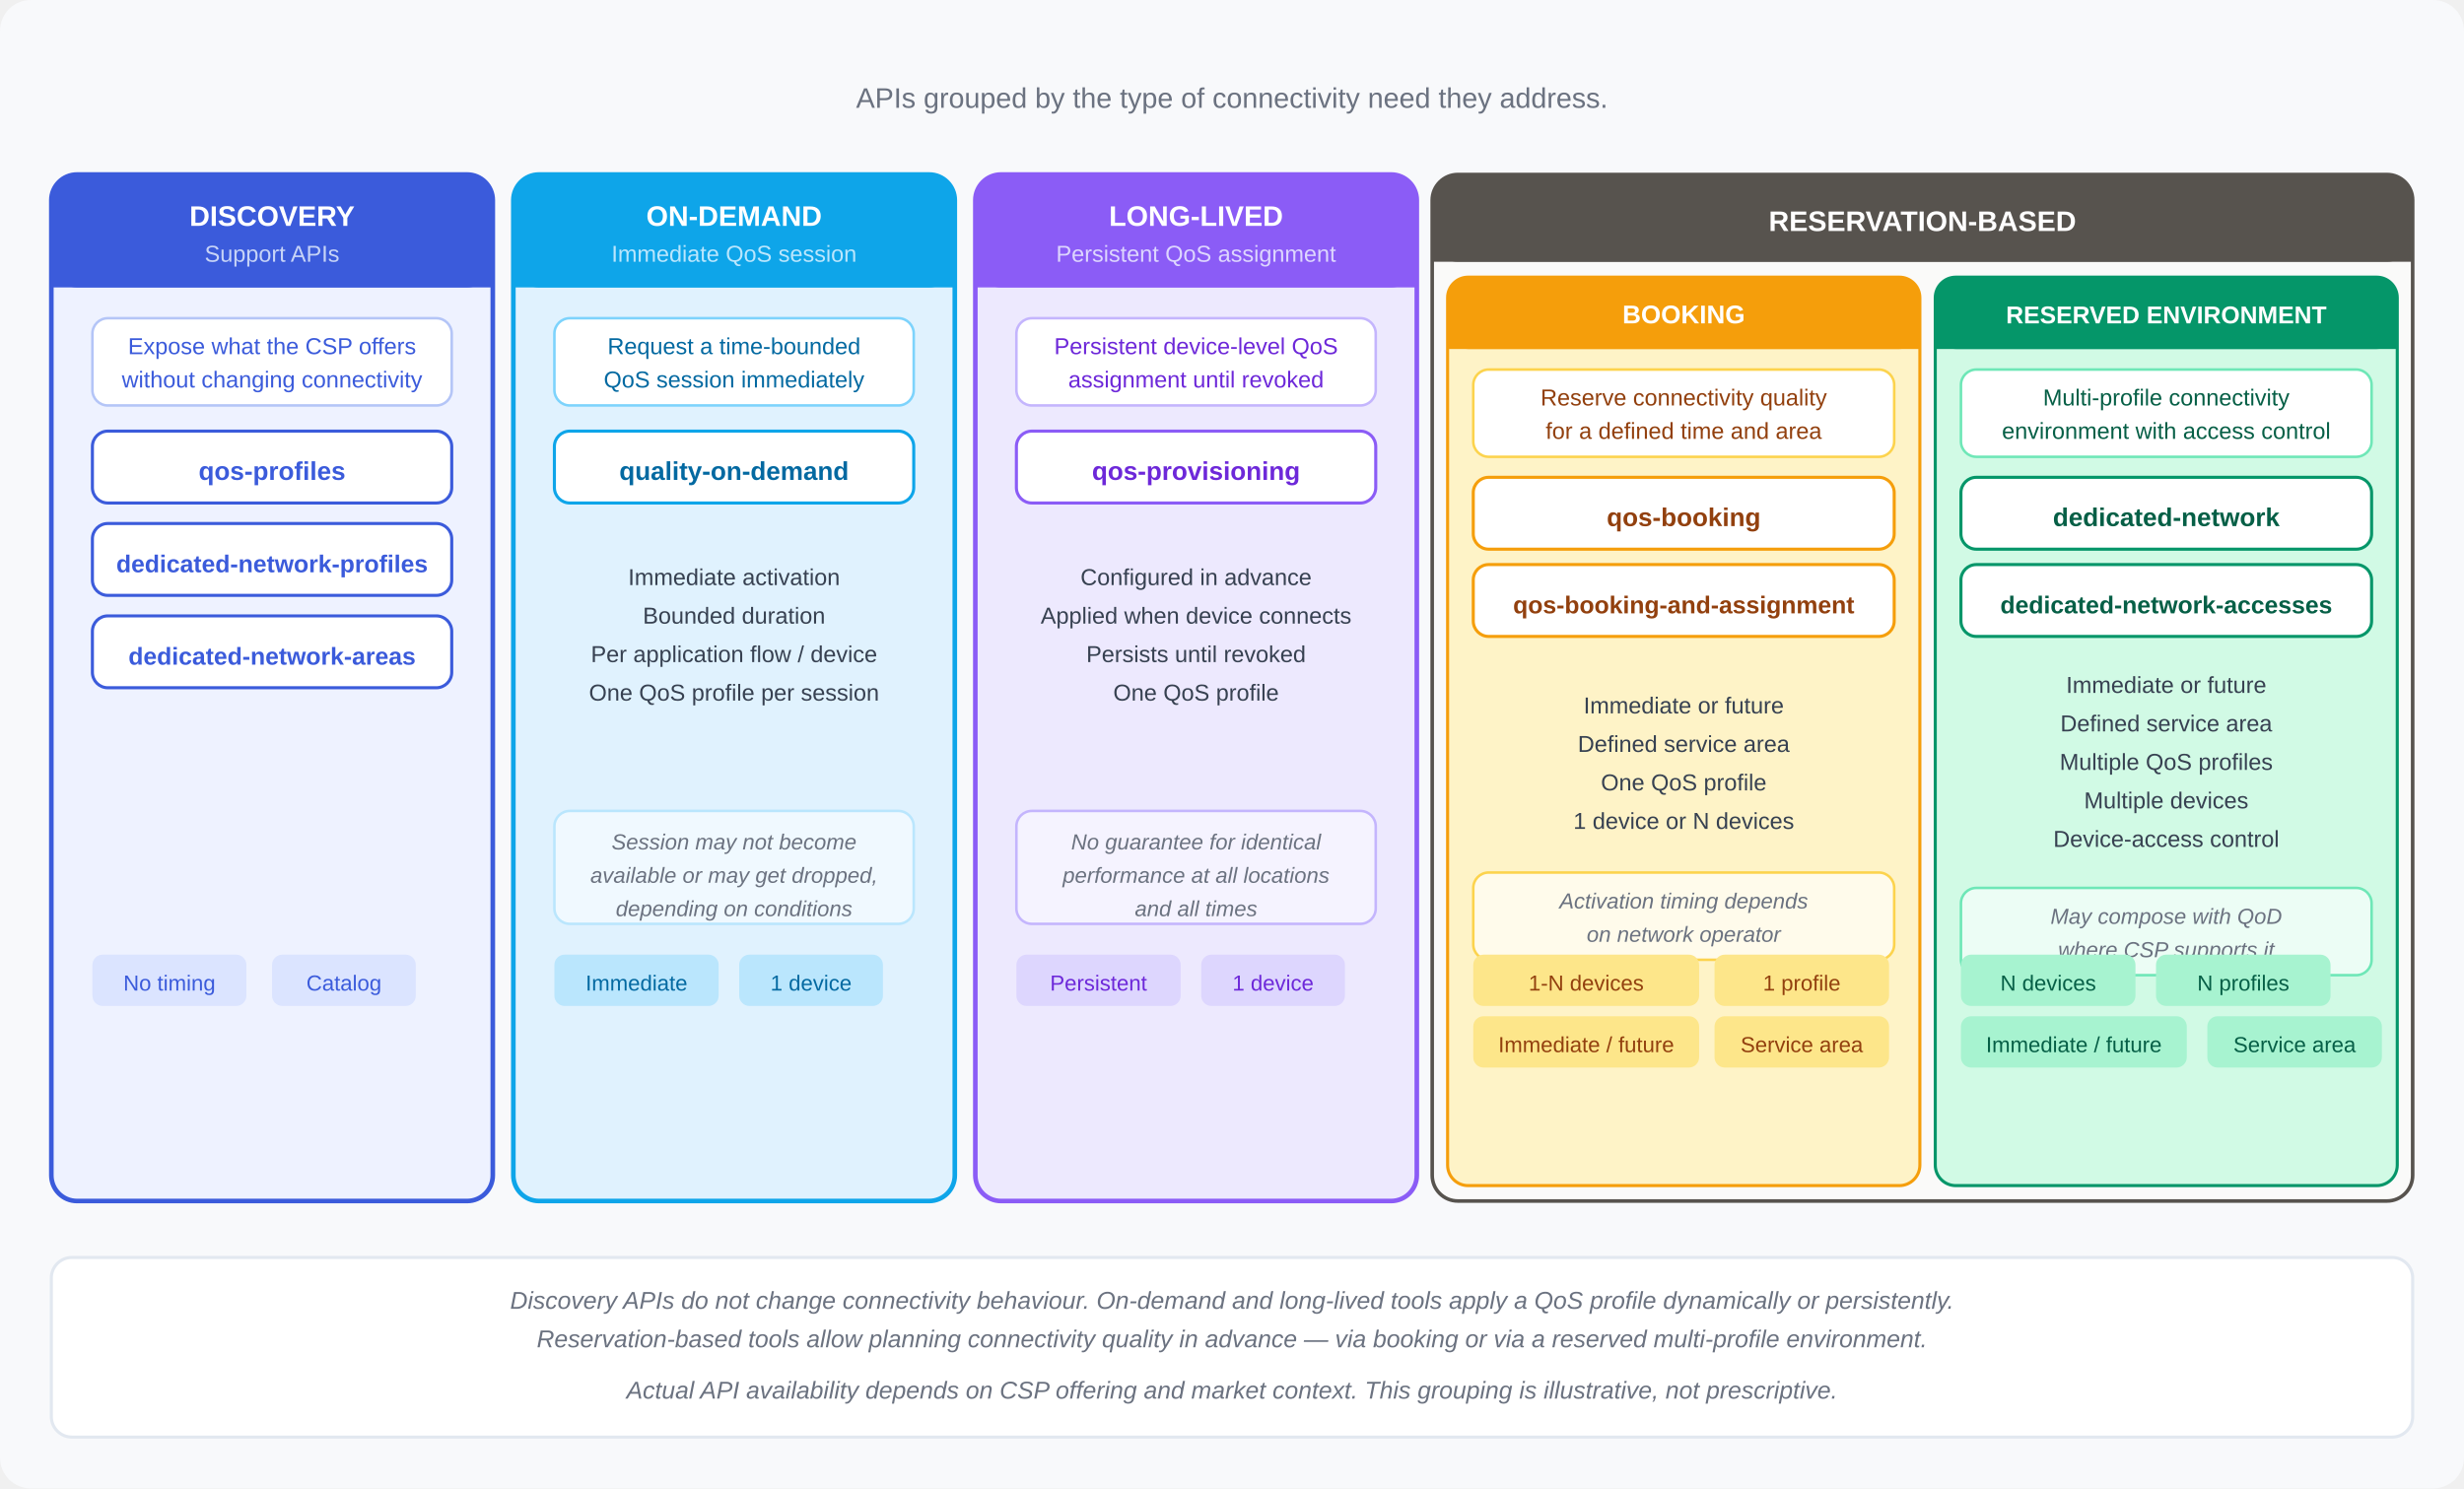
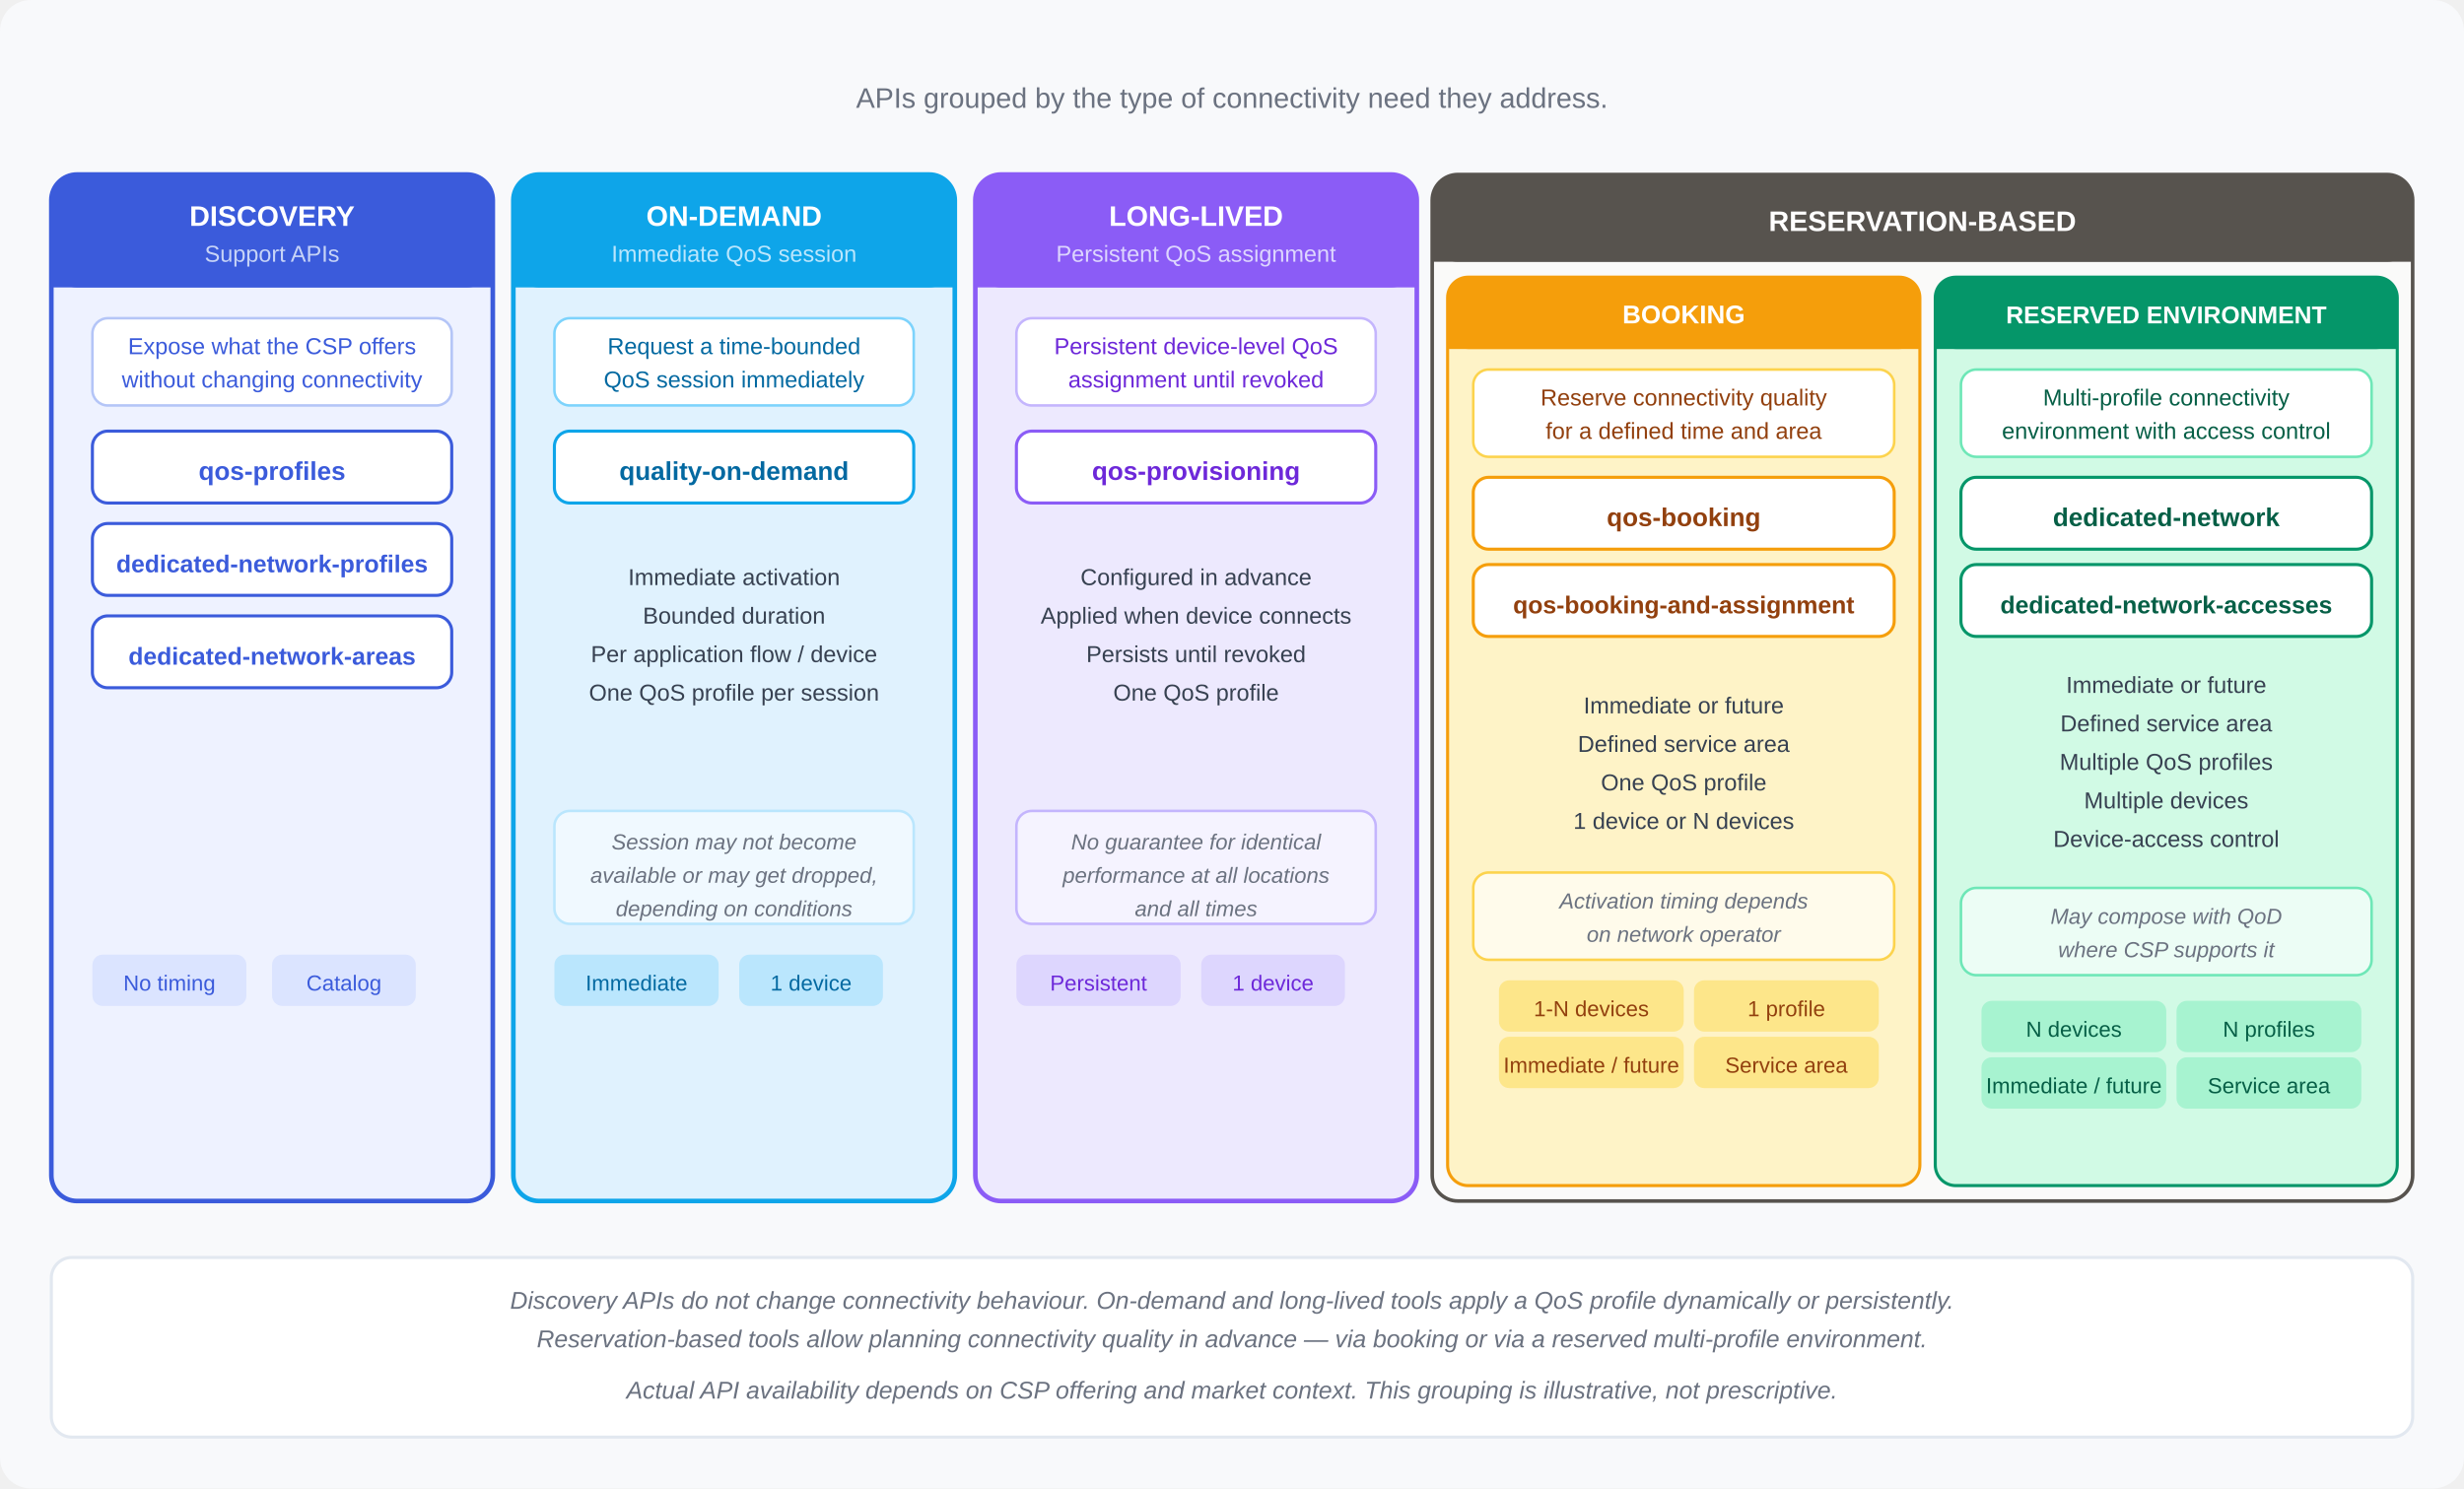
<svg xmlns="http://www.w3.org/2000/svg" viewBox="0 0 960 580" font-family="Segoe UI, Arial, sans-serif">
  <rect width="960" height="580" fill="#f8f9fb" rx="12" />
  <text x="480" y="42" text-anchor="middle" font-size="11" fill="#6b7280">APIs grouped by the type of connectivity need they address.</text>
  <rect x="20" y="68" width="172" height="400" rx="10" fill="#eef2ff" stroke="#3b5bdb" stroke-width="1.8" />
  <rect x="20" y="68" width="172" height="44" rx="10" fill="#3b5bdb" />
  <rect x="20" y="98" width="172" height="14" fill="#3b5bdb" />
  <text x="106" y="88" text-anchor="middle" font-size="11" font-weight="700" fill="white">DISCOVERY</text>
  <text x="106" y="102" text-anchor="middle" font-size="9" fill="#c7d4f7">Support APIs</text>
  <rect x="36" y="124" width="140" height="34" rx="6" fill="white" stroke="#b4c5f7" stroke-width="1" />
  <text x="106" y="138" text-anchor="middle" font-size="9" fill="#3b5bdb">Expose what the CSP offers</text>
  <text x="106" y="151" text-anchor="middle" font-size="9" fill="#3b5bdb">without changing connectivity</text>
  <rect x="36" y="168" width="140" height="28" rx="6" fill="white" stroke="#3b5bdb" stroke-width="1.2" />
  <text x="106" y="187" text-anchor="middle" font-size="10" font-weight="600" fill="#3b5bdb">qos-profiles</text>
  <rect x="36" y="204" width="140" height="28" rx="6" fill="white" stroke="#3b5bdb" stroke-width="1.2" />
  <text x="106" y="223" text-anchor="middle" font-size="9.5" font-weight="600" fill="#3b5bdb">dedicated-network-profiles</text>
  <rect x="36" y="240" width="140" height="28" rx="6" fill="white" stroke="#3b5bdb" stroke-width="1.2" />
  <text x="106" y="259" text-anchor="middle" font-size="9.5" font-weight="600" fill="#3b5bdb">dedicated-network-areas</text>
  <rect x="36" y="372" width="60" height="20" rx="4" fill="#dbe4ff" />
  <text x="66" y="386" text-anchor="middle" font-size="8.5" fill="#3b5bdb">No timing</text>
  <rect x="106" y="372" width="56" height="20" rx="4" fill="#dbe4ff" />
  <text x="134" y="386" text-anchor="middle" font-size="8.5" fill="#3b5bdb">Catalog</text>
  <rect x="200" y="68" width="172" height="400" rx="10" fill="#e0f2fe" stroke="#0ea5e9" stroke-width="1.8" />
  <rect x="200" y="68" width="172" height="44" rx="10" fill="#0ea5e9" />
  <rect x="200" y="98" width="172" height="14" fill="#0ea5e9" />
  <text x="286" y="88" text-anchor="middle" font-size="11" font-weight="700" fill="white">ON-DEMAND</text>
  <text x="286" y="102" text-anchor="middle" font-size="9" fill="#bae6fd">Immediate QoS session</text>
  <rect x="216" y="124" width="140" height="34" rx="6" fill="white" stroke="#7dd3fc" stroke-width="1" />
  <text x="286" y="138" text-anchor="middle" font-size="9" fill="#0369a1">Request a time-bounded</text>
  <text x="286" y="151" text-anchor="middle" font-size="9" fill="#0369a1">QoS session immediately</text>
  <rect x="216" y="168" width="140" height="28" rx="6" fill="white" stroke="#0ea5e9" stroke-width="1.2" />
  <text x="286" y="187" text-anchor="middle" font-size="10" font-weight="600" fill="#0369a1">quality-on-demand</text>
  <text x="286" y="228" text-anchor="middle" font-size="9" fill="#374151">Immediate activation</text>
  <text x="286" y="243" text-anchor="middle" font-size="9" fill="#374151">Bounded duration</text>
  <text x="286" y="258" text-anchor="middle" font-size="9" fill="#374151">Per application flow / device</text>
  <text x="286" y="273" text-anchor="middle" font-size="9" fill="#374151">One QoS profile per session</text>
  <rect x="216" y="316" width="140" height="44" rx="6" fill="#f0f9ff" stroke="#bae6fd" stroke-width="1" />
  <text x="286" y="331" text-anchor="middle" font-size="8.5" fill="#6b7280" font-style="italic">Session may not become</text>
  <text x="286" y="344" text-anchor="middle" font-size="8.5" fill="#6b7280" font-style="italic">available or may get dropped,</text>
  <text x="286" y="357" text-anchor="middle" font-size="8.5" fill="#6b7280" font-style="italic">depending on conditions</text>
  <rect x="216" y="372" width="64" height="20" rx="4" fill="#bae6fd" />
  <text x="248" y="386" text-anchor="middle" font-size="8.5" fill="#0369a1">Immediate</text>
  <rect x="288" y="372" width="56" height="20" rx="4" fill="#bae6fd" />
  <text x="316" y="386" text-anchor="middle" font-size="8.5" fill="#0369a1">1 device</text>
  <rect x="380" y="68" width="172" height="400" rx="10" fill="#ede9fe" stroke="#8b5cf6" stroke-width="1.8" />
  <rect x="380" y="68" width="172" height="44" rx="10" fill="#8b5cf6" />
  <rect x="380" y="98" width="172" height="14" fill="#8b5cf6" />
  <text x="466" y="88" text-anchor="middle" font-size="11" font-weight="700" fill="white">LONG-LIVED</text>
  <text x="466" y="102" text-anchor="middle" font-size="9" fill="#ddd6fe">Persistent QoS assignment</text>
  <rect x="396" y="124" width="140" height="34" rx="6" fill="white" stroke="#c4b5fd" stroke-width="1" />
  <text x="466" y="138" text-anchor="middle" font-size="9" fill="#6d28d9">Persistent device-level QoS</text>
  <text x="466" y="151" text-anchor="middle" font-size="9" fill="#6d28d9">assignment until revoked</text>
  <rect x="396" y="168" width="140" height="28" rx="6" fill="white" stroke="#8b5cf6" stroke-width="1.2" />
  <text x="466" y="187" text-anchor="middle" font-size="10" font-weight="600" fill="#6d28d9">qos-provisioning</text>
  <text x="466" y="228" text-anchor="middle" font-size="9" fill="#374151">Configured in advance</text>
  <text x="466" y="243" text-anchor="middle" font-size="9" fill="#374151">Applied when device connects</text>
  <text x="466" y="258" text-anchor="middle" font-size="9" fill="#374151">Persists until revoked</text>
  <text x="466" y="273" text-anchor="middle" font-size="9" fill="#374151">One QoS profile</text>
  <rect x="396" y="316" width="140" height="44" rx="6" fill="#f5f3ff" stroke="#c4b5fd" stroke-width="1" />
  <text x="466" y="331" text-anchor="middle" font-size="8.5" fill="#6b7280" font-style="italic">No guarantee for identical</text>
  <text x="466" y="344" text-anchor="middle" font-size="8.5" fill="#6b7280" font-style="italic">performance at all locations</text>
  <text x="466" y="357" text-anchor="middle" font-size="8.5" fill="#6b7280" font-style="italic">and all times</text>
  <rect x="396" y="372" width="64" height="20" rx="4" fill="#ddd6fe" />
  <text x="428" y="386" text-anchor="middle" font-size="8.5" fill="#6d28d9">Persistent</text>
  <rect x="468" y="372" width="56" height="20" rx="4" fill="#ddd6fe" />
  <text x="496" y="386" text-anchor="middle" font-size="8.5" fill="#6d28d9">1 device</text>
  <rect x="558" y="68" width="382" height="400" rx="10" fill="#fafaf9" stroke="#57534e" stroke-width="1.4" />
  <rect x="558" y="68" width="382" height="34" rx="10" fill="#57534e" />
  <rect x="558" y="90" width="382" height="12" fill="#57534e" />
  <text x="749" y="90" text-anchor="middle" font-size="11" font-weight="700" fill="white">RESERVATION-BASED</text>
  <rect x="564" y="108" width="184" height="354" rx="8" fill="#fef3c7" stroke="#f59e0b" stroke-width="1.2" />
  <rect x="564" y="108" width="184" height="28" rx="8" fill="#f59e0b" />
  <rect x="564" y="128" width="184" height="8" fill="#f59e0b" />
  <text x="656" y="126" text-anchor="middle" font-size="10" font-weight="700" fill="white">BOOKING</text>
  <rect x="574" y="144" width="164" height="34" rx="6" fill="white" stroke="#fcd34d" stroke-width="1" />
  <text x="656" y="158" text-anchor="middle" font-size="9" fill="#92400e">Reserve connectivity quality</text>
  <text x="656" y="171" text-anchor="middle" font-size="9" fill="#92400e">for a defined time and area</text>
  <rect x="574" y="186" width="164" height="28" rx="6" fill="white" stroke="#f59e0b" stroke-width="1.2" />
  <text x="656" y="205" text-anchor="middle" font-size="10" font-weight="600" fill="#92400e">qos-booking</text>
  <rect x="574" y="220" width="164" height="28" rx="6" fill="white" stroke="#f59e0b" stroke-width="1.2" />
  <text x="656" y="239" text-anchor="middle" font-size="9.5" font-weight="600" fill="#92400e">qos-booking-and-assignment</text>
  <text x="656" y="278" text-anchor="middle" font-size="9" fill="#374151">Immediate or future</text>
  <text x="656" y="293" text-anchor="middle" font-size="9" fill="#374151">Defined service area</text>
  <text x="656" y="308" text-anchor="middle" font-size="9" fill="#374151">One QoS profile</text>
  <text x="656" y="323" text-anchor="middle" font-size="9" fill="#374151">1 device or N devices</text>
  <rect x="574" y="340" width="164" height="34" rx="6" fill="#fffbeb" stroke="#fcd34d" stroke-width="1" />
  <text x="656" y="354" text-anchor="middle" font-size="8.5" fill="#6b7280" font-style="italic">Activation timing depends</text>
  <text x="656" y="367" text-anchor="middle" font-size="8.5" fill="#6b7280" font-style="italic">on network operator</text>
-   <rect x="574" y="372" width="88" height="20" rx="4" fill="#fde68a" />
-   <text x="618" y="386" text-anchor="middle" font-size="8.5" fill="#92400e">1-N devices</text>
-   <rect x="668" y="372" width="68" height="20" rx="4" fill="#fde68a" />
-   <text x="702" y="386" text-anchor="middle" font-size="8.5" fill="#92400e">1 profile</text>
-   <rect x="574" y="396" width="88" height="20" rx="4" fill="#fde68a" />
-   <text x="618" y="410" text-anchor="middle" font-size="8.5" fill="#92400e">Immediate / future</text>
-   <rect x="668" y="396" width="68" height="20" rx="4" fill="#fde68a" />
-   <text x="702" y="410" text-anchor="middle" font-size="8.5" fill="#92400e">Service area</text>
+   <rect x="584" y="382" width="72" height="20" rx="4" fill="#fde68a" />
+   <text x="620" y="396" text-anchor="middle" font-size="8.5" fill="#92400e">1-N devices</text>
+   <rect x="660" y="382" width="72" height="20" rx="4" fill="#fde68a" />
+   <text x="696" y="396" text-anchor="middle" font-size="8.5" fill="#92400e">1 profile</text>
+   <rect x="584" y="404" width="72" height="20" rx="4" fill="#fde68a" />
+   <text x="620" y="418" text-anchor="middle" font-size="8.5" fill="#92400e">Immediate / future</text>
+   <rect x="660" y="404" width="72" height="20" rx="4" fill="#fde68a" />
+   <text x="696" y="418" text-anchor="middle" font-size="8.5" fill="#92400e">Service area</text>
  <rect x="754" y="108" width="180" height="354" rx="8" fill="#d1fae5" stroke="#059669" stroke-width="1.2" />
  <rect x="754" y="108" width="180" height="28" rx="8" fill="#059669" />
  <rect x="754" y="128" width="180" height="8" fill="#059669" />
  <text x="844" y="126" text-anchor="middle" font-size="9.5" font-weight="700" fill="white">RESERVED ENVIRONMENT</text>
  <rect x="764" y="144" width="160" height="34" rx="6" fill="white" stroke="#6ee7b7" stroke-width="1" />
  <text x="844" y="158" text-anchor="middle" font-size="9" fill="#065f46">Multi-profile connectivity</text>
  <text x="844" y="171" text-anchor="middle" font-size="9" fill="#065f46">environment with access control</text>
  <rect x="764" y="186" width="160" height="28" rx="6" fill="white" stroke="#059669" stroke-width="1.2" />
  <text x="844" y="205" text-anchor="middle" font-size="10" font-weight="600" fill="#065f46">dedicated-network</text>
  <rect x="764" y="220" width="160" height="28" rx="6" fill="white" stroke="#059669" stroke-width="1.2" />
  <text x="844" y="239" text-anchor="middle" font-size="9.5" font-weight="600" fill="#065f46">dedicated-network-accesses</text>
  <text x="844" y="270" text-anchor="middle" font-size="9" fill="#374151">Immediate or future</text>
  <text x="844" y="285" text-anchor="middle" font-size="9" fill="#374151">Defined service area</text>
  <text x="844" y="300" text-anchor="middle" font-size="9" fill="#374151">Multiple QoS profiles</text>
  <text x="844" y="315" text-anchor="middle" font-size="9" fill="#374151">Multiple devices</text>
  <text x="844" y="330" text-anchor="middle" font-size="9" fill="#374151">Device-access control</text>
  <rect x="764" y="346" width="160" height="34" rx="6" fill="#ecfdf5" stroke="#6ee7b7" stroke-width="1" />
  <text x="844" y="360" text-anchor="middle" font-size="8.5" fill="#6b7280" font-style="italic">May compose with QoD</text>
  <text x="844" y="373" text-anchor="middle" font-size="8.5" fill="#6b7280" font-style="italic">where CSP supports it</text>
-   <rect x="764" y="372" width="68" height="20" rx="4" fill="#a7f3d0" />
-   <text x="798" y="386" text-anchor="middle" font-size="8.5" fill="#065f46">N devices</text>
-   <rect x="840" y="372" width="68" height="20" rx="4" fill="#a7f3d0" />
-   <text x="874" y="386" text-anchor="middle" font-size="8.5" fill="#065f46">N profiles</text>
-   <rect x="764" y="396" width="88" height="20" rx="4" fill="#a7f3d0" />
-   <text x="808" y="410" text-anchor="middle" font-size="8.5" fill="#065f46">Immediate / future</text>
-   <rect x="860" y="396" width="68" height="20" rx="4" fill="#a7f3d0" />
-   <text x="894" y="410" text-anchor="middle" font-size="8.5" fill="#065f46">Service area</text>
+   <rect x="772" y="390" width="72" height="20" rx="4" fill="#a7f3d0" />
+   <text x="808" y="404" text-anchor="middle" font-size="8.5" fill="#065f46">N devices</text>
+   <rect x="848" y="390" width="72" height="20" rx="4" fill="#a7f3d0" />
+   <text x="884" y="404" text-anchor="middle" font-size="8.5" fill="#065f46">N profiles</text>
+   <rect x="772" y="412" width="72" height="20" rx="4" fill="#a7f3d0" />
+   <text x="808" y="426" text-anchor="middle" font-size="8.5" fill="#065f46">Immediate / future</text>
+   <rect x="848" y="412" width="72" height="20" rx="4" fill="#a7f3d0" />
+   <text x="884" y="426" text-anchor="middle" font-size="8.5" fill="#065f46">Service area</text>
  <rect x="20" y="490" width="920" height="70" rx="8" fill="white" stroke="#e2e8f0" stroke-width="1.2" />
  <text x="480" y="510" text-anchor="middle" font-size="9.5" fill="#6b7280" font-style="italic">Discovery APIs do not change connectivity behaviour. On-demand and long-lived tools apply a QoS profile dynamically or persistently.</text>
  <text x="480" y="525" text-anchor="middle" font-size="9.5" fill="#6b7280" font-style="italic">Reservation-based tools allow planning connectivity quality in advance — via booking or via a reserved multi-profile environment.</text>
  <text x="480" y="545" text-anchor="middle" font-size="9.5" fill="#6b7280" font-style="italic">Actual API availability depends on CSP offering and market context. This grouping is illustrative, not prescriptive.</text>
</svg>
